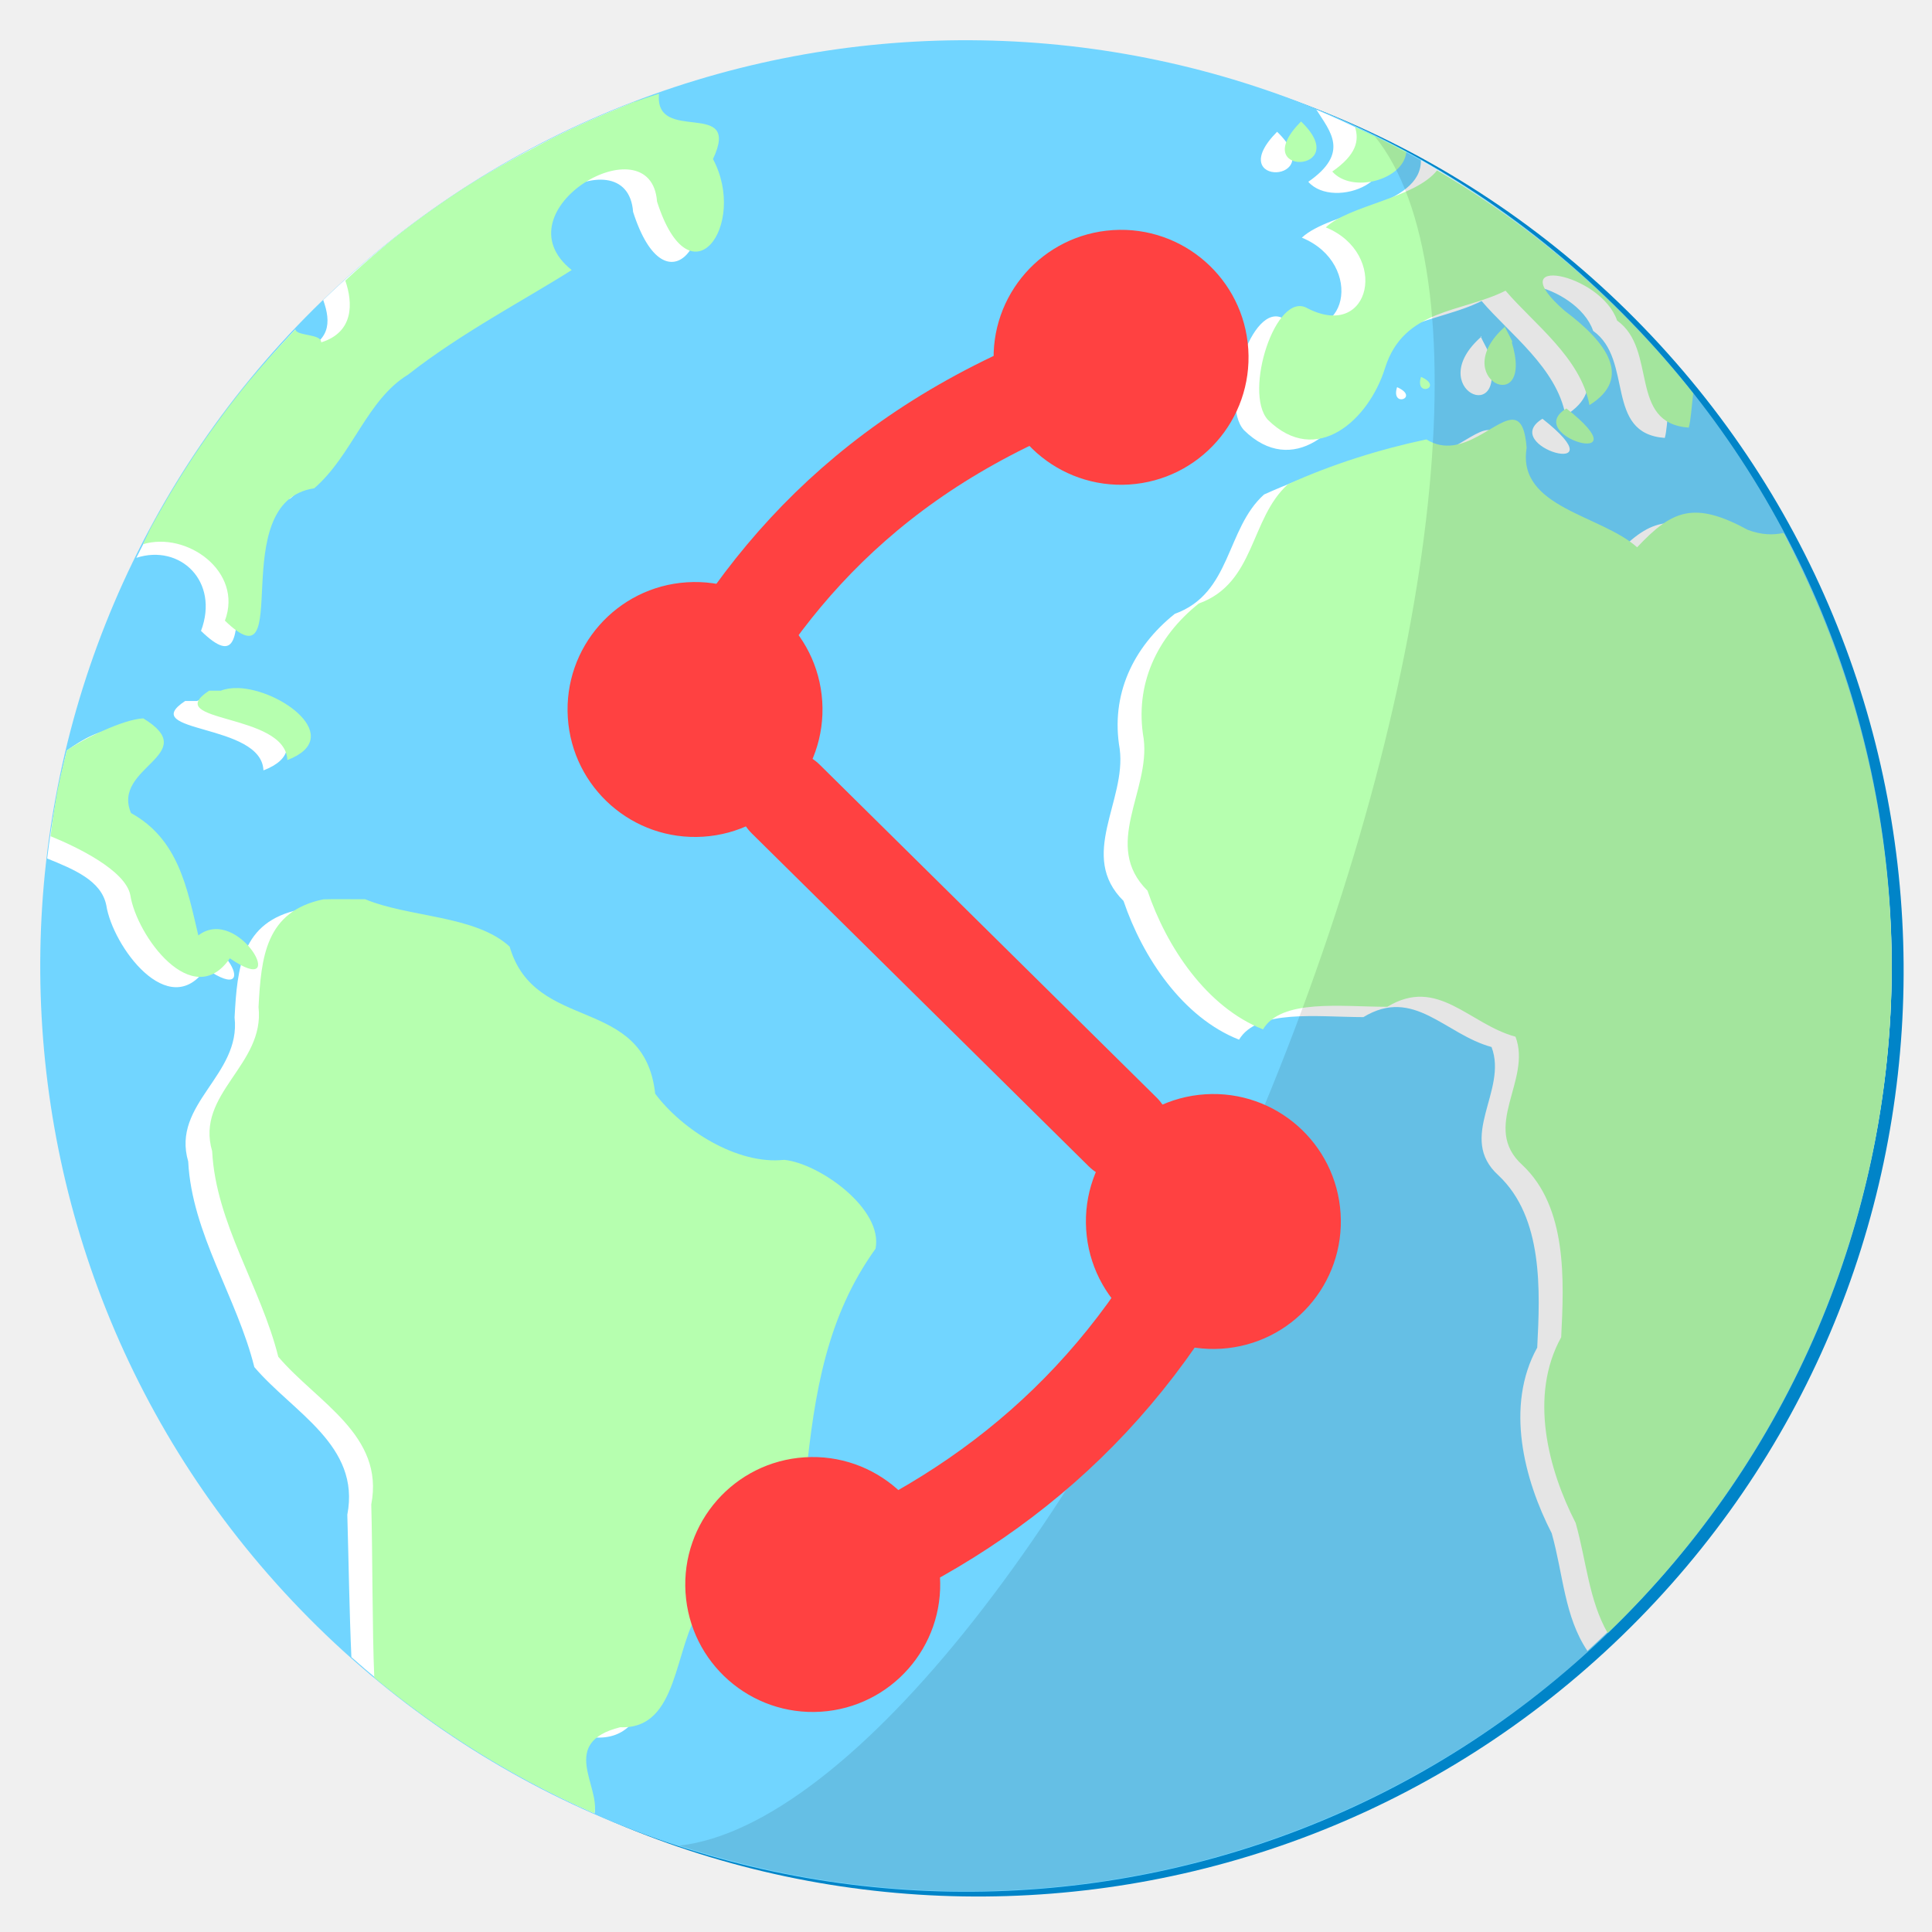
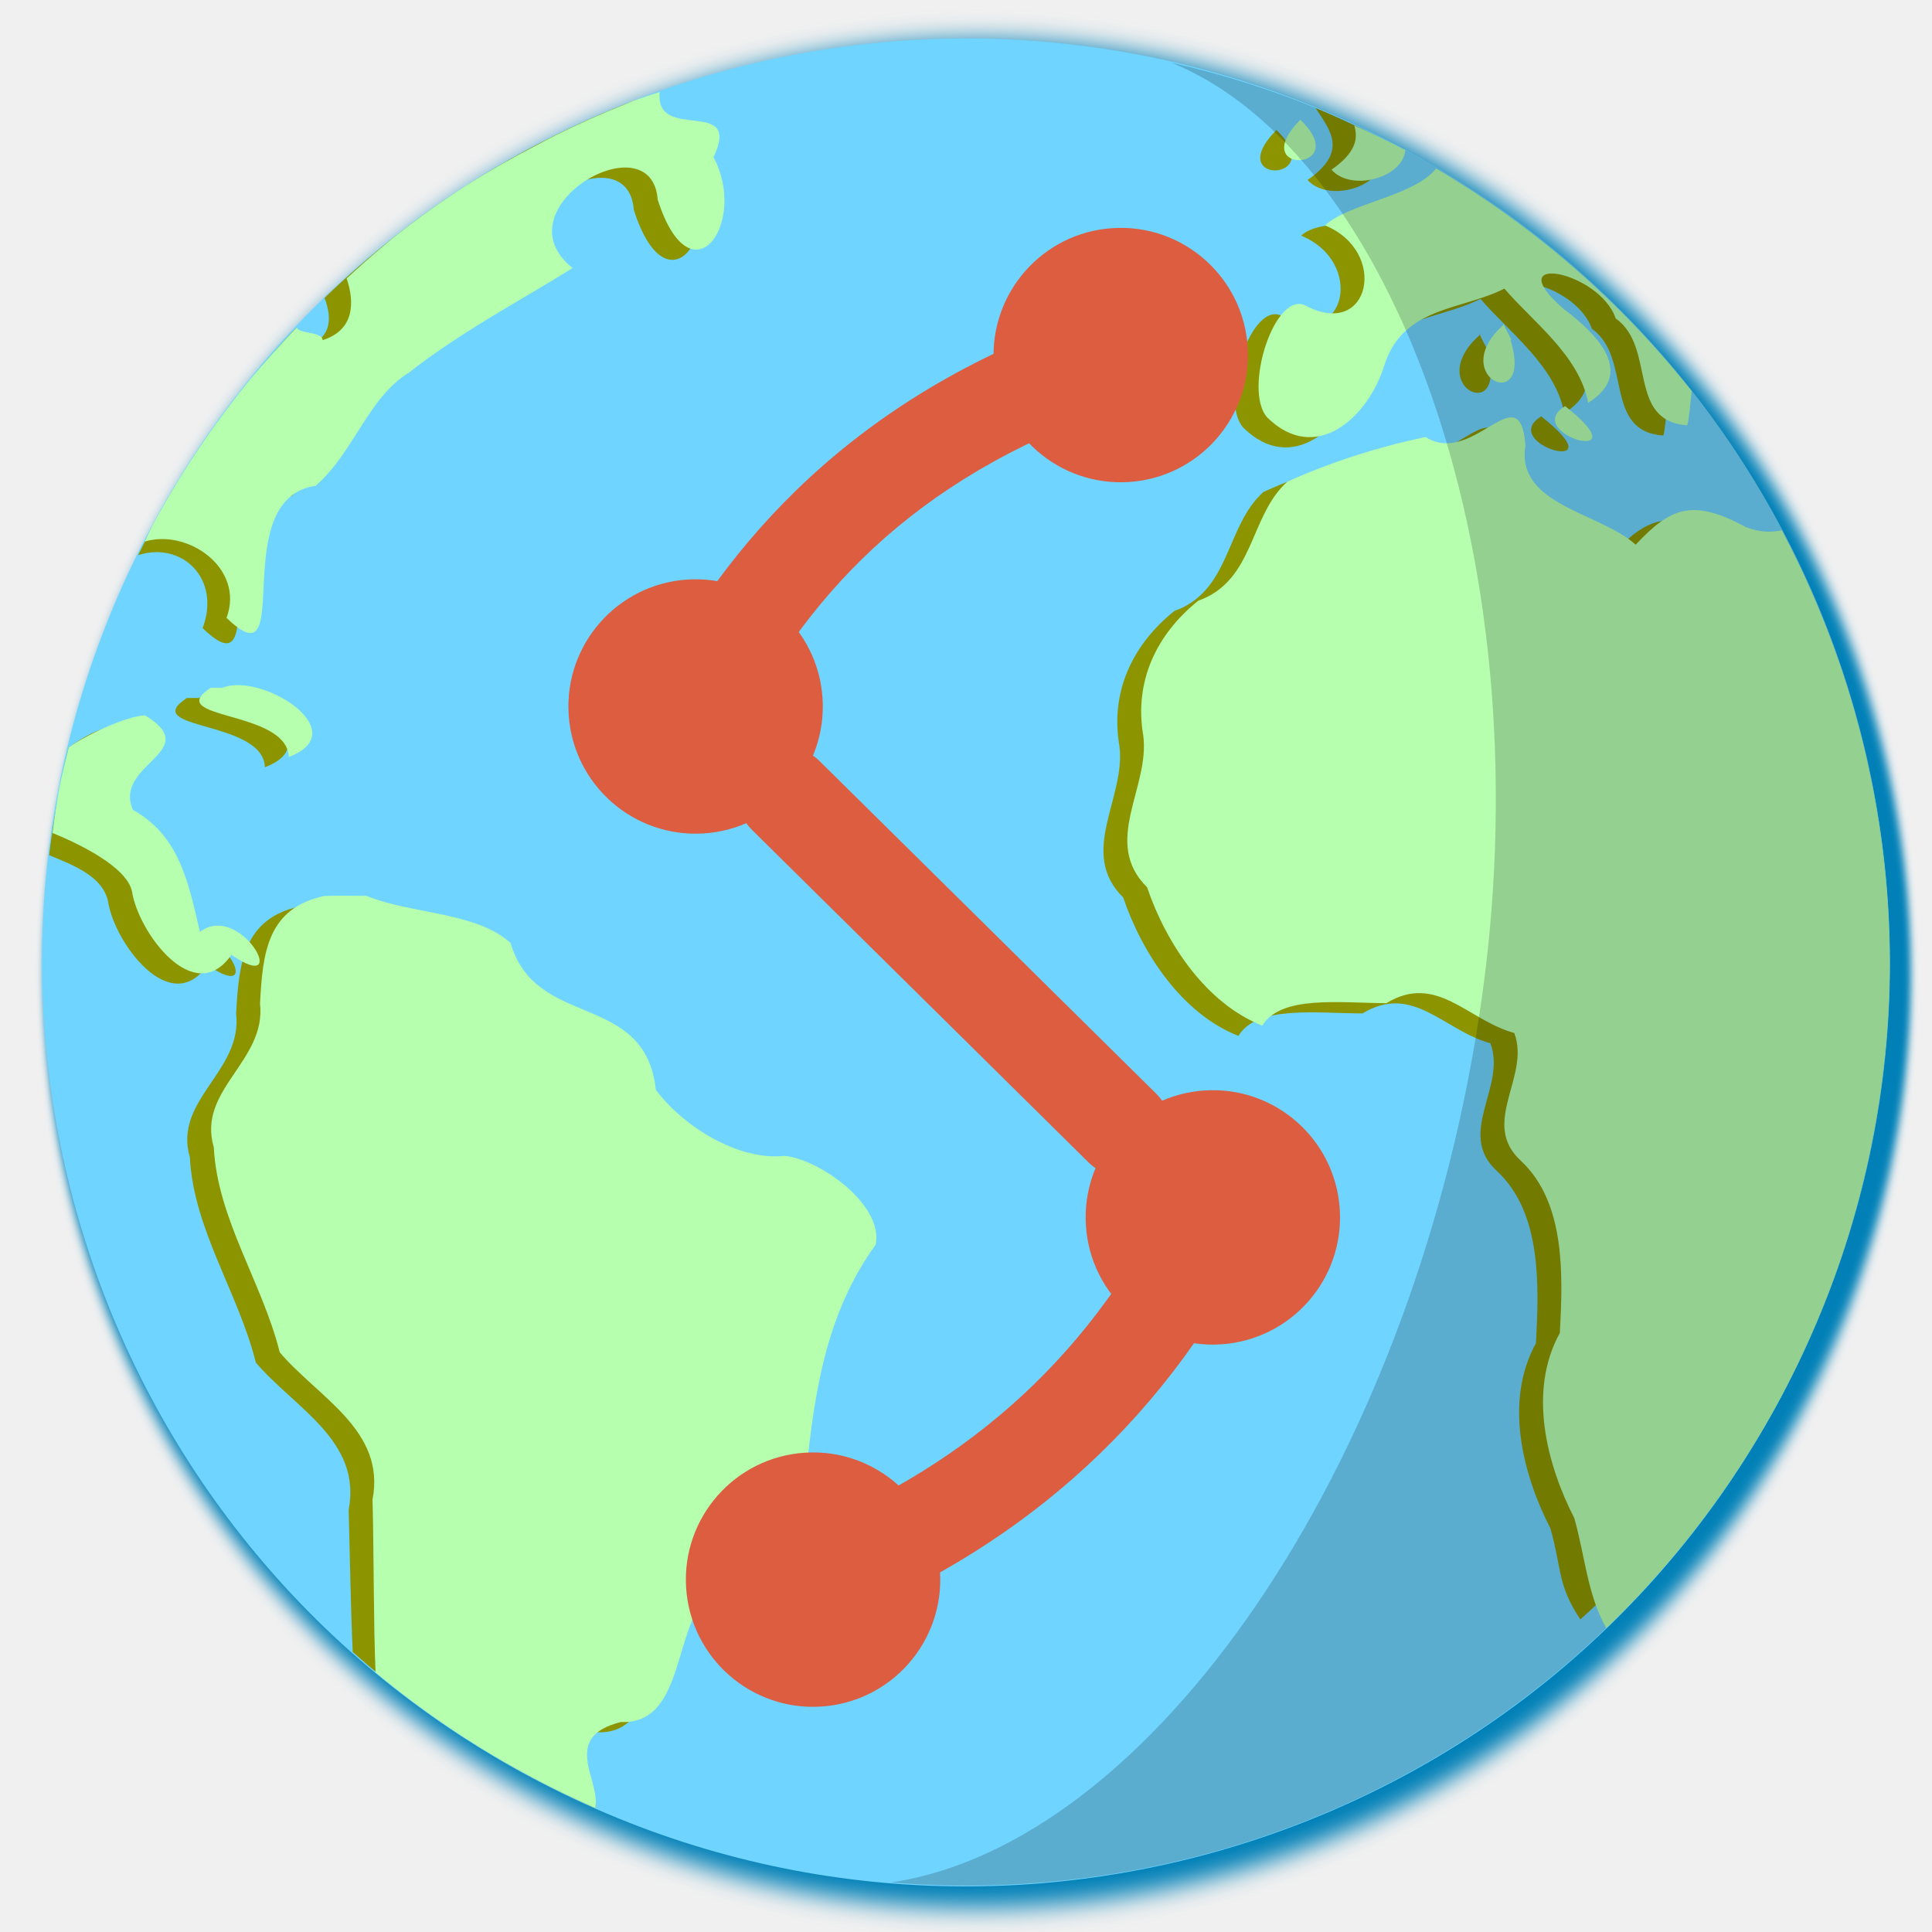
- <svg xmlns="http://www.w3.org/2000/svg" viewBox="0 0 48 48" id="svg2" version="1.1">
+ <svg xmlns="http://www.w3.org/2000/svg" viewBox="0 0 512 512" id="svg2" version="1.1" width="512" height="512">
  <defs id="defs4">
    <linearGradient id="linearGradient3764" x1="1" x2="47" gradientUnits="userSpaceOnUse" gradientTransform="matrix(0,-1,1,0,23.65811,48.64718)">
      <stop style="stop-color:#1e94ca;stop-opacity:1" id="stop7" />
      <stop offset="1" style="stop-color:#21a1db;stop-opacity:1" id="stop9" />
    </linearGradient>
    <clipPath id="clipPath-815208615">
      <g transform="translate(0,-1004.362)" id="g12">
-         <path d="m -24 13 c 0 1.105 -0.672 2 -1.5 2 -0.828 0 -1.5 -0.895 -1.5 -2 0 -1.105 0.672 -2 1.5 -2 0.828 0 1.5 0.895 1.5 2 z" transform="matrix(15.33333,0,0,11.5,415,878.8622)" style="fill:#1890d0" id="path14" />
+         <path d="m -24,13 c 0,1.105 -0.672,2 -1.5,2 -0.828,0 -1.5,-0.895 -1.5,-2 0,-1.105 0.672,-2 1.5,-2 0.828,0 1.5,0.895 1.5,2 z" transform="matrix(15.33333,0,0,11.5,415,878.8622)" style="fill:#1890d0" id="path14" />
      </g>
    </clipPath>
    <clipPath id="clipPath-826576853">
      <g transform="translate(0,-1004.362)" id="g17">
-         <path d="m -24 13 c 0 1.105 -0.672 2 -1.5 2 -0.828 0 -1.5 -0.895 -1.5 -2 0 -1.105 0.672 -2 1.5 -2 0.828 0 1.5 0.895 1.5 2 z" transform="matrix(15.33333,0,0,11.5,415,878.8622)" style="fill:#1890d0" id="path19" />
+         <path d="m -24,13 c 0,1.105 -0.672,2 -1.5,2 -0.828,0 -1.5,-0.895 -1.5,-2 0,-1.105 0.672,-2 1.5,-2 0.828,0 1.5,0.895 1.5,2 z" transform="matrix(15.33333,0,0,11.5,415,878.8622)" style="fill:#1890d0" id="path19" />
      </g>
    </clipPath>
+     <filter style="color-interpolation-filters:sRGB" id="filter4616" x="-0.012" width="1.024" y="-0.012" height="1.024">
+       <feGaussianBlur stdDeviation="2.488" id="feGaussianBlur4618" />
+     </filter>
  </defs>
-   <ellipse ry="23" rx="23" transform="matrix(0.6953214,0.7186989,-0.7186902,0.6953304,0,0)" cy="-0.691" cx="34.227" id="ellipse4279" style="color:#000000;display:inline;overflow:visible;visibility:visible;opacity:1;fill:#0084c8;fill-opacity:1;fill-rule:nonzero;stroke:none;stroke-width:5.3;stroke-linecap:round;stroke-linejoin:round;stroke-miterlimit:4;stroke-dasharray:none;stroke-dashoffset:0;stroke-opacity:1;marker:none;enable-background:accumulate" />
-   <g id="g37">
-     <g style="clip-path:url(#clipPath-815208615)" id="g39" clip-path="url(#clipPath-815208615)">
+   <g id="g37" transform="translate(0,464)">
+     <g id="g39" clip-path="url(#clipPath-815208615)">
      <g transform="translate(1,1)" id="g41">
        <g style="opacity:0.1" id="g43">
          
        </g>
      </g>
    </g>
  </g>
-   <g id="g45">
-     <g style="clip-path:url(#clipPath-826576853)" id="g47" clip-path="url(#clipPath-826576853)">
+   <g id="g45" transform="translate(0,464)">
+     <g id="g47" clip-path="url(#clipPath-826576853)">
      
    </g>
  </g>
-   <ellipse style="color:#000000;display:inline;overflow:visible;visibility:visible;opacity:1;fill:#71d5ff;fill-opacity:1;fill-rule:nonzero;stroke:none;stroke-width:5.3;stroke-linecap:round;stroke-linejoin:round;stroke-miterlimit:4;stroke-dasharray:none;stroke-dashoffset:0;stroke-opacity:1;marker:none;enable-background:accumulate" id="path4186" cx="33.936" cy="-0.561" transform="matrix(0.6953214,0.7186989,-0.7186902,0.6953304,0,0)" rx="23" ry="23" />
-   <path id="path4248" d="M 15.775,2.528 A 23,23 0 0 0 8.03,7.453 C 8.232,8.015 8.213,8.503 7.386,8.761 7.39,8.543 7.367,8.357 7.336,8.186 A 23,23 0 0 0 3.387,13.859 c 1.091,-0.353 2.069,0.586 1.607,1.816 C 6.767,17.393 4.956,12.721 7.212,12.387 8.161,11.566 8.517,10.187 9.545,9.563 10.861,8.526 12.49,7.678 13.609,6.965 11.742,5.478 15.58,3.258 15.729,5.264 16.559,7.854 17.991,5.846 17.12,4.207 17.855,2.646 15.566,3.92 15.775,2.528 Z m 16.929,0.196 c 0.343,0.544 0.839,1.071 -0.2,1.793 0.641,0.726 2.652,-0.088 1.505,-1.194 A 23,23 0 0 0 32.704,2.724 Z m -0.975,0.55 c -1.382,1.395 1.342,1.287 0,0 z m 3.573,0.707 c 0.017,1.154 -2.259,1.261 -2.958,1.924 1.581,0.645 1.129,2.826 -0.458,2.009 -0.779,-0.452 -1.596,2.086 -0.982,2.771 1.209,1.191 2.512,0.003 2.912,-1.286 0.465,-1.479 1.905,-1.372 2.994,-1.921 0.684,0.806 1.868,1.663 2.084,2.843 1.079,-0.674 0.433,-1.557 -0.615,-2.343 -1.64,-1.425 0.897,-0.947 1.302,0.242 1.013,0.719 0.271,2.551 1.78,2.66 0.092,-0.309 0.059,-1.133 0.281,-1.603 a 23,23 0 0 0 -6.341,-5.298 z m 1.505,4.381 c -1.487,1.3 0.748,2.311 0.154,0.386 C 37.066,8.855 36.706,8.259 36.808,8.362 Z M 34.71,9.619 c -0.168,0.527 0.578,0.255 0,0 z m 3.612,0.785 c -1.125,0.686 1.979,1.557 0,0 z m -1.266,0.291 c -0.439,-0.136 -1.31,1.045 -2.212,0.478 -1.155,0.244 -2.339,0.615 -3.439,1.113 -0.952,0.855 -0.806,2.456 -2.218,2.965 -1.042,0.834 -1.6,2.017 -1.368,3.357 0.169,1.296 -1.042,2.652 0.095,3.776 0.475,1.402 1.471,2.897 2.87,3.446 0.457,-0.763 1.927,-0.563 3.089,-0.56 1.254,-0.761 2.025,0.427 3.184,0.743 0.413,1.084 -0.872,2.246 0.173,3.19 1.115,1.049 1.034,2.865 0.962,4.277 -0.804,1.452 -0.324,3.282 0.36,4.614 0.286,1.014 0.314,2.073 0.887,2.922 A 23,23 0 0 0 47,24 23,23 0 0 0 45.835,16.866 c -0.407,-0.643 -0.816,-1.297 -0.674,-1.813 a 23,23 0 0 0 -0.838,-1.79 c -0.413,0.223 -0.853,0.395 -1.492,0.157 -1.334,-0.723 -1.878,-0.498 -2.752,0.432 -0.907,-0.809 -2.989,-0.986 -2.745,-2.47 -0.035,-0.45 -0.132,-0.642 -0.278,-0.687 z M 5.311,17.351 c -0.154,-0.004 -0.297,0.016 -0.419,0.065 l -0.213,0 -0.079,0 C 3.375,18.223 6.501,17.953 6.545,19.14 8.007,18.581 6.389,17.379 5.311,17.351 Z m -2.346,0.753 c -0.486,0.019 -0.908,0.258 -1.306,0.543 A 23,23 0 0 0 1.172,21.329 c 0.657,0.267 1.344,0.545 1.469,1.162 0.157,1.016 1.552,2.912 2.474,1.574 1.533,1.054 0.229,-1.344 -0.782,-0.569 -0.283,-1.197 -0.5,-2.393 -1.672,-3.04 -0.49,-1.153 1.79,-1.447 0.304,-2.353 z m 5.51,4.493 c -0.345,0.003 -0.698,-0.008 -1.037,0.003 -1.437,0.298 -1.544,1.434 -1.61,2.677 0.163,1.442 -1.573,2.143 -1.152,3.58 0.09,1.789 1.209,3.371 1.643,5.108 0.964,1.132 2.643,1.942 2.31,3.668 0.034,1.178 0.049,2.361 0.101,3.537 a 23,23 0 0 0 6.04,3.884 c 0.142,-0.689 -1.475,-1.503 0.043,-1.885 1.478,0.061 1.322,-2.008 2.016,-2.978 0.032,-1.87 2.214,-1.763 2.598,-3.23 0.212,-2.093 0.519,-3.998 1.731,-5.68 0.199,-0.99 -1.398,-2.124 -2.271,-2.209 C 17.715,29.199 16.346,28.316 15.683,27.429 15.411,24.958 12.694,25.938 12.068,23.774 11.215,22.992 9.581,23.055 8.475,22.596 Z" style="fill:#ffffff;fill-opacity:1" />
-   <path style="fill:#b6ffaf;fill-opacity:1" d="m 16.373,2.328 a 23,23 0 0 0 -0.648,0.216 c -0.087,0.035 -0.172,0.072 -0.258,0.108 a 23,23 0 0 0 -1.656,0.739 C 13.618,3.485 13.432,3.591 13.242,3.689 A 23,23 0 0 0 11.573,4.645 23,23 0 0 0 9.741,5.957 C 9.68,6.006 9.621,6.057 9.561,6.107 A 23,23 0 0 0 8.579,6.971 C 8.772,7.53 8.794,8.252 7.98,8.506 7.985,8.289 7.378,8.354 7.339,8.188 A 23,23 0 0 0 7.237,8.296 C 6.882,8.674 6.544,9.05 6.226,9.425 c -0.004,0.005 -0.009,0.009 -0.013,0.013 a 23,23 0 0 0 -2.317,3.403 c -0.051,0.094 -0.104,0.185 -0.154,0.281 A 23,23 0 0 0 3.55,13.522 c 1.088,-0.33 2.497,0.677 2.038,1.898 1.773,1.717 -0.038,-2.954 2.218,-3.288 C 8.756,11.311 9.112,9.931 10.14,9.307 11.456,8.271 13.085,7.422 14.204,6.709 12.337,5.222 16.175,3.002 16.324,5.008 17.153,7.599 18.586,5.59 17.714,3.951 18.438,2.417 16.249,3.609 16.373,2.328 Z m 15.951,0.69 c -1.382,1.395 1.342,1.287 0,0 z m 1.342,0.141 c 0.103,0.331 0.04,0.681 -0.566,1.103 0.492,0.557 1.779,0.205 1.839,-0.488 A 23,23 0 0 0 33.666,3.159 Z m 2.038,1.073 c -0.547,0.693 -2.187,0.869 -2.765,1.417 1.581,0.645 1.129,2.826 -0.458,2.009 -0.779,-0.452 -1.596,2.086 -0.982,2.771 1.209,1.191 2.512,0.003 2.912,-1.286 0.465,-1.479 1.905,-1.372 2.994,-1.921 0.684,0.806 1.868,1.663 2.084,2.843 1.079,-0.674 0.433,-1.557 -0.615,-2.343 -1.64,-1.425 0.897,-0.947 1.302,0.242 1.013,0.719 0.271,2.551 1.78,2.66 0.051,-0.173 0.071,-0.508 0.111,-0.851 A 23,23 0 0 0 35.704,4.232 Z M 37.402,8.107 C 35.915,9.407 38.15,10.418 37.556,8.493 37.66,8.6 37.301,8.004 37.402,8.107 Z M 35.305,9.363 c -0.168,0.527 0.578,0.255 0,0 z m 3.612,0.785 c -1.125,0.686 1.979,1.557 0,0 z m -1.266,0.291 c -0.439,-0.136 -1.31,1.045 -2.212,0.478 -1.155,0.244 -2.339,0.615 -3.439,1.113 -0.952,0.855 -0.806,2.456 -2.218,2.965 -1.042,0.834 -1.6,2.017 -1.368,3.357 0.169,1.296 -1.042,2.652 0.095,3.776 0.475,1.402 1.471,2.897 2.87,3.446 0.457,-0.763 1.927,-0.563 3.089,-0.56 1.254,-0.761 2.025,0.427 3.184,0.743 0.413,1.084 -0.872,2.246 0.173,3.19 1.115,1.049 1.034,2.865 0.962,4.277 -0.804,1.452 -0.324,3.282 0.36,4.614 0.266,0.944 0.328,1.919 0.795,2.735 A 23,23 0 0 0 46.999,23.999 23,23 0 0 0 44.31,13.241 c -0.256,0.054 -0.539,0.053 -0.883,-0.075 C 42.092,12.442 41.548,12.667 40.674,13.597 39.768,12.788 37.685,12.611 37.929,11.127 37.894,10.676 37.797,10.485 37.651,10.44 Z M 5.906,17.095 c -0.154,-0.004 -0.297,0.016 -0.419,0.065 l -0.213,0 -0.079,0 c -1.226,0.807 1.9,0.537 1.944,1.724 1.462,-0.56 -0.156,-1.762 -1.234,-1.79 z m -2.346,0.753 c -0.486,0.019 -1.504,0.513 -1.901,0.798 -0.005,0.019 -0.005,0.027 -0.01,0.046 -0.095,0.388 -0.165,0.675 -0.222,0.952 a 23,23 0 0 0 -0.17,1.132 c 0.658,0.268 1.855,0.845 1.98,1.459 0.157,1.016 1.552,2.912 2.474,1.574 C 7.242,24.863 5.938,22.465 4.927,23.24 4.645,22.043 4.428,20.847 3.255,20.2 2.765,19.047 5.045,18.753 3.56,17.848 Z m 5.51,4.493 c -0.345,0.003 -0.698,-0.008 -1.037,0.003 -1.437,0.298 -1.544,1.434 -1.61,2.677 0.163,1.442 -1.573,2.143 -1.152,3.58 0.09,1.789 1.209,3.371 1.643,5.108 0.964,1.132 2.643,1.942 2.31,3.668 0.033,1.176 0.023,3.126 0.075,4.303 a 23,23 0 0 0 5.405,3.344 c 0.023,0.01 0.042,0.019 0.065,0.029 0.142,-0.689 -0.879,-1.759 0.638,-2.14 1.478,0.061 1.322,-2.008 2.016,-2.978 0.032,-1.87 2.214,-1.763 2.598,-3.23 0.212,-2.093 0.519,-3.998 1.731,-5.68 0.199,-0.99 -1.398,-2.124 -2.271,-2.209 -1.172,0.128 -2.541,-0.755 -3.203,-1.643 -0.272,-2.471 -2.989,-1.491 -3.616,-3.655 -0.853,-0.782 -2.487,-0.719 -3.593,-1.178 z" id="path35" />
-   <path style="color:#000000;display:inline;overflow:visible;visibility:visible;opacity:1;fill:#000000;fill-opacity:0.105;fill-rule:nonzero;stroke:none;stroke-width:5.3;stroke-linecap:round;stroke-linejoin:round;stroke-miterlimit:4;stroke-dasharray:none;stroke-dashoffset:0;stroke-opacity:1;marker:none;enable-background:accumulate" d="m 34.159,3.39 c 2.668,3.3 1.702,13.136 -2.584,23.685 -4.295,10.571 -10.48,18.303 -14.694,18.778 A 23,23 22.15 0 0 39.991,40.53 23,23 22.15 0 0 40.53,8.007 23,23 22.15 0 0 34.159,3.39 Z" id="ellipse4270" />
-   <g id="g4299" transform="matrix(1.580232,-0.1008126,0.1008126,1.580232,-39.8413,-11.40213)">
-     <path style="display:inline;fill:none;fill-rule:evenodd;stroke:#ff4141;stroke-width:1.516;stroke-linecap:round;stroke-linejoin:miter;stroke-miterlimit:4;stroke-dasharray:none;stroke-opacity:1" d="m 34.826,20.592 c 1.4,-2.278 3.428,-4.168 7.022,-5.089" id="path4286" />
-     <path style="fill:none;fill-rule:evenodd;stroke:#ff4141;stroke-width:1.516;stroke-linecap:round;stroke-linejoin:miter;stroke-miterlimit:4;stroke-dasharray:none;stroke-opacity:1" d="m 36.157,22.085 4.943,5.549" id="path4288" />
-     <path style="display:inline;fill:none;fill-rule:evenodd;stroke:#ff4141;stroke-width:1.516;stroke-linecap:round;stroke-linejoin:miter;stroke-miterlimit:4;stroke-dasharray:none;stroke-opacity:1" d="m 42.431,29.127 c -1.62,2.786 -3.917,4.399 -6.636,5.285" id="path4290" />
-     <circle r="2" cy="20.592" cx="34.826" id="circle4292" style="color:#000000;display:inline;overflow:visible;visibility:visible;opacity:1;fill:#ff4141;fill-opacity:1;fill-rule:nonzero;stroke:none;stroke-width:0.5;stroke-linecap:round;stroke-linejoin:round;stroke-miterlimit:4;stroke-dasharray:none;stroke-dashoffset:0;stroke-opacity:1;marker:none;enable-background:accumulate" />
-     <circle style="color:#000000;display:inline;overflow:visible;visibility:visible;opacity:1;fill:#ff4141;fill-opacity:1;fill-rule:nonzero;stroke:none;stroke-width:0.5;stroke-linecap:round;stroke-linejoin:round;stroke-miterlimit:4;stroke-dasharray:none;stroke-dashoffset:0;stroke-opacity:1;marker:none;enable-background:accumulate" id="circle4294" cx="41.849" cy="15.503" r="2" />
-     <circle r="2" cy="29.127" cx="42.431" id="circle4296" style="color:#000000;display:inline;overflow:visible;visibility:visible;opacity:1;fill:#ff4141;fill-opacity:1;fill-rule:nonzero;stroke:none;stroke-width:0.5;stroke-linecap:round;stroke-linejoin:round;stroke-miterlimit:4;stroke-dasharray:none;stroke-dashoffset:0;stroke-opacity:1;marker:none;enable-background:accumulate" />
-     <circle style="color:#000000;display:inline;overflow:visible;visibility:visible;opacity:1;fill:#ff4141;fill-opacity:1;fill-rule:nonzero;stroke:none;stroke-width:0.5;stroke-linecap:round;stroke-linejoin:round;stroke-miterlimit:4;stroke-dasharray:none;stroke-dashoffset:0;stroke-opacity:1;marker:none;enable-background:accumulate" id="circle4298" cx="35.795" cy="34.411" r="2" />
+   <g id="g4580">
+     <g id="g4597" transform="translate(7.299962,-7.388355)">
+       <ellipse ry="248.807" rx="248.807" transform="matrix(0.8778126,0.4667656,-0.4667667,0.877812,4.443548,4.52334)" cy="114.962" cx="342.805" id="ellipse4614" style="color:#000000;display:inline;overflow:visible;visibility:visible;opacity:1;fill:#0080b7;fill-opacity:1;fill-rule:nonzero;stroke:none;stroke-width:5.3;stroke-linecap:round;stroke-linejoin:round;stroke-miterlimit:4;stroke-dasharray:none;stroke-dashoffset:0;stroke-opacity:1;marker:none;filter:url(#filter4616);enable-background:accumulate" />
+       <ellipse style="color:#000000;display:inline;overflow:visible;visibility:visible;opacity:1;fill:#6fd4ff;fill-opacity:1;fill-rule:nonzero;stroke:none;stroke-width:5.3;stroke-linecap:round;stroke-linejoin:round;stroke-miterlimit:4;stroke-dasharray:none;stroke-dashoffset:0;stroke-opacity:1;marker:none;enable-background:accumulate" id="path4186" cx="342.805" cy="114.962" transform="matrix(0.8829374,0.4694907,-0.4694918,0.8829368,0,0)" rx="244.807" ry="244.807" />
+       <path id="path4248" d="m 161.155,33.905 c -30.721,11.756 -58.757,29.583 -82.435,52.415 2.151,5.986 1.951,11.182 -6.861,13.931 0.05,-2.329 -0.198,-4.308 -0.522,-6.13 -16.974,17.897 -31.146,38.258 -42.036,60.391 11.617,-3.758 22.022,6.233 17.1,19.329 18.873,18.279 -0.401,-31.441 23.613,-35.002 10.105,-8.733 13.892,-23.418 24.831,-30.056 C 108.856,97.749 126.191,88.715 138.1,81.131 118.232,65.303 159.082,41.675 160.667,63.021 c 8.829,27.576 24.074,6.197 14.801,-11.249 7.83,-16.608 -16.538,-3.049 -14.314,-17.866 z m 180.194,2.09 c 3.655,5.788 8.926,11.399 -2.124,19.085 6.823,7.724 28.229,-0.941 16.02,-12.712 -4.564,-2.269 -9.199,-4.394 -13.896,-6.373 z m -10.378,5.851 c -14.705,14.844 14.283,13.702 0,0 z m 40.531,17.523 c 0.181,12.28 -26.54,3.425 -33.983,10.479 16.829,6.865 12.015,30.082 -4.876,21.384 -8.294,-4.812 -16.983,22.205 -10.448,29.499 12.869,12.678 26.741,0.021 30.996,-13.687 4.95,-15.745 20.271,-14.608 31.866,-20.444 7.28,8.583 19.883,17.695 22.185,30.265 11.486,-7.169 4.607,-16.569 -6.547,-24.936 -17.455,-15.168 9.547,-10.079 13.861,2.577 10.783,7.656 2.884,27.154 18.946,28.315 0.979,-3.29 0.629,-12.061 2.995,-17.065 C 417.586,83.039 401.719,71.935 371.501,59.369 Z m 13.52,36.634 c -15.829,13.836 7.959,24.602 1.637,4.11 1.109,1.137 -2.719,-5.206 -1.637,-4.11 z m 16.125,21.732 c -11.972,7.297 21.061,16.57 0,0 z m -13.478,3.1 c -4.667,-1.443 -13.942,11.125 -23.543,5.085 -12.293,2.592 -24.893,6.551 -36.603,11.841 -10.137,9.096 -8.58,26.144 -23.613,31.554 -11.091,8.88 -17.035,21.469 -14.558,35.733 1.803,13.791 -11.086,28.225 1.01,40.191 5.057,14.919 15.654,30.832 30.543,36.673 4.864,-8.122 20.51,-5.997 32.876,-5.956 13.351,-8.1 21.554,4.546 33.886,7.906 4.396,11.543 -9.28,23.906 1.846,33.957 11.867,11.171 11.007,30.491 10.239,45.519 -8.553,15.459 -3.448,34.937 3.831,49.107 3.04,10.79 1.839,15.065 7.938,24.101 51.156,-46.324 71.883,-96.589 71.985,-165.602 2.274,-33.05 -4.906,-108.052 -34.369,-121.097 -14.2,-7.7 -19.991,-5.302 -29.289,4.597 -9.651,-8.611 -31.814,-10.492 -29.22,-26.295 -0.371,-4.794 -1.404,-6.833 -2.96,-7.314 z M 49.779,191.673 c -1.639,-0.043 -3.166,0.175 -4.458,0.696 l -2.264,0 -0.836,0 c -13.052,8.586 20.222,5.715 20.687,18.354 15.564,-5.959 -1.66,-18.749 -13.13,-19.051 z m -24.971,8.01 c -5.171,0.197 -9.665,2.745 -13.896,5.781 -2.293,9.408 -4.026,18.945 -5.189,28.558 6.99,2.842 14.303,5.801 15.637,12.364 1.666,10.812 16.521,30.997 26.329,16.752 16.315,11.22 2.434,-14.309 -8.324,-6.06 -3.01,-12.738 -5.317,-25.465 -17.796,-32.355 -5.216,-12.272 19.053,-15.402 3.239,-25.041 z m 58.648,47.818 c -3.675,0.032 -7.429,-0.085 -11.04,0.032 -15.298,3.176 -16.435,15.266 -17.135,28.489 1.736,15.352 -16.74,22.811 -12.259,38.101 0.961,19.039 12.871,35.882 17.483,54.366 10.259,12.049 28.134,20.67 24.588,39.041 0.357,12.543 0.523,25.133 1.08,37.648 19.133,17.061 40.828,31.011 64.29,41.34 1.514,-7.334 -15.696,-16.001 0.453,-20.061 15.735,0.649 14.073,-21.371 21.453,-31.693 0.346,-19.907 23.565,-18.768 27.652,-34.375 2.261,-22.274 5.522,-42.55 18.423,-60.46 2.115,-10.543 -14.876,-22.61 -24.17,-23.508 -12.474,1.358 -27.048,-8.04 -34.095,-17.484 -2.898,-26.3 -31.813,-15.869 -38.484,-38.902 -9.074,-8.322 -26.472,-7.655 -38.24,-12.538 z" style="fill:#8c9500;fill-opacity:1" />
+       <path style="fill:#b6ffaf;fill-opacity:1" d="m 167.519,31.777 c -2.31,0.732 -4.609,1.498 -6.896,2.299 -0.925,0.374 -1.831,0.768 -2.751,1.149 -5.975,2.391 -11.854,5.017 -17.622,7.871 -2.054,0.999 -4.036,2.122 -6.06,3.169 -6.06,3.141 -11.985,6.534 -17.762,10.17 -6.725,4.334 -13.234,8.995 -19.503,13.966 -0.646,0.522 -1.275,1.071 -1.915,1.602 -3.569,2.965 -7.053,6.031 -10.448,9.194 2.056,5.948 2.294,13.63 -6.373,16.334 0.05,-2.311 -6.407,-1.611 -6.826,-3.378 -0.361,0.382 -0.721,0.765 -1.08,1.149 -3.781,4.02 -7.379,8.018 -10.761,12.015 -0.041,0.053 -0.098,0.096 -0.139,0.139 -9.285,11.312 -17.537,23.434 -24.657,36.22 -0.542,1.002 -1.105,1.972 -1.637,2.995 -0.699,1.41 -1.384,2.826 -2.055,4.249 11.583,-3.508 26.582,7.205 21.697,20.2 18.873,18.279 -0.401,-31.441 23.613,-35.001 10.105,-8.733 13.892,-23.418 24.832,-30.056 14.011,-11.036 31.346,-20.069 43.255,-27.653 -19.868,-15.828 20.983,-39.456 22.568,-18.11 8.829,27.576 24.074,6.197 14.801,-11.249 7.697,-16.326 -15.595,-3.64 -14.279,-17.274 z m 169.781,7.349 c -14.705,14.844 14.283,13.702 0,0 z m 14.279,1.498 c 1.101,3.518 0.421,7.253 -6.025,11.737 5.234,5.926 18.935,2.18 19.573,-5.189 -4.448,-2.321 -8.966,-4.504 -13.548,-6.548 z m 21.697,11.423 c -5.827,7.377 -23.277,9.251 -29.429,15.08 16.829,6.865 12.015,30.082 -4.876,21.384 -8.294,-4.812 -16.983,22.205 -10.448,29.499 12.869,12.678 26.741,0.021 30.996,-13.687 4.95,-15.745 20.271,-14.608 31.866,-20.444 7.28,8.583 19.883,17.696 22.185,30.265 11.486,-7.169 4.607,-16.569 -6.547,-24.936 -17.455,-15.168 9.547,-10.079 13.861,2.577 10.783,7.656 2.884,27.154 18.946,28.315 0.547,-1.841 0.76,-5.403 1.184,-9.055 C 422.267,87.368 399.301,67.366 373.276,52.046 Z m 18.075,41.236 c -15.829,13.836 7.959,24.602 1.637,4.11 1.109,1.137 -2.719,-5.206 -1.637,-4.11 z m 16.125,21.732 c -11.972,7.297 21.061,16.57 0,0 z m -13.478,3.1 c -4.667,-1.443 -13.942,11.125 -23.543,5.085 -12.293,2.592 -24.893,6.551 -36.603,11.841 -10.137,9.096 -8.58,26.144 -23.613,31.554 -11.091,8.88 -17.035,21.469 -14.558,35.733 1.803,13.791 -11.086,28.225 1.01,40.191 5.057,14.919 15.654,30.832 30.543,36.673 4.864,-8.122 20.51,-5.997 32.876,-5.956 13.351,-8.1 21.554,4.546 33.886,7.906 4.396,11.543 -9.28,23.906 1.846,33.957 11.867,11.171 11.007,30.491 10.239,45.519 -8.553,15.459 -3.448,34.937 3.831,49.107 2.829,10.043 3.495,20.429 8.463,29.116 47.982,-46.141 75.106,-109.832 75.121,-176.401 -0.06,-39.934 -9.888,-79.248 -28.628,-114.512 -2.724,0.573 -5.732,0.564 -9.403,-0.801 -14.2,-7.701 -19.991,-5.302 -29.289,4.597 -9.651,-8.611 -31.814,-10.492 -29.22,-26.295 -0.371,-4.794 -1.404,-6.833 -2.96,-7.314 z M 56.109,188.953 c -1.639,-0.043 -3.166,0.175 -4.458,0.696 l -2.264,0 -0.836,0 c -13.052,8.586 20.222,5.715 20.687,18.354 15.564,-5.959 -1.66,-18.749 -13.13,-19.051 z m -24.971,8.01 c -5.171,0.197 -16.004,5.461 -20.234,8.498 -0.05,0.203 -0.057,0.29 -0.105,0.487 -1.007,4.129 -1.752,7.18 -2.368,10.135 -0.704,4.001 -1.307,8.019 -1.811,12.05 7.008,2.857 19.741,8.996 21.07,15.533 1.666,10.812 16.521,30.997 26.329,16.752 16.315,11.22 2.434,-14.309 -8.324,-6.06 -3.01,-12.738 -5.317,-25.465 -17.796,-32.355 -5.216,-12.272 19.053,-15.402 3.239,-25.041 z m 58.648,47.818 c -3.675,0.032 -7.429,-0.085 -11.04,0.032 -15.298,3.176 -16.435,15.266 -17.135,28.489 1.736,15.352 -16.74,22.811 -12.259,38.101 0.961,19.039 12.871,35.882 17.483,54.365 10.259,12.05 28.134,20.67 24.588,39.041 0.356,12.514 0.249,33.273 0.801,45.798 17.438,14.47 36.801,26.449 57.534,35.594 0.248,0.109 0.447,0.203 0.697,0.313 1.514,-7.334 -9.358,-18.718 6.791,-22.777 15.735,0.649 14.073,-21.371 21.453,-31.693 0.346,-19.907 23.565,-18.768 27.652,-34.375 2.261,-22.274 5.522,-42.55 18.423,-60.46 2.115,-10.543 -14.876,-22.61 -24.17,-23.508 -12.474,1.359 -27.048,-8.039 -34.095,-17.483 -2.898,-26.3 -31.813,-15.869 -38.484,-38.902 -9.074,-8.322 -26.472,-7.655 -38.24,-12.538 z" id="path35" />
+       <path style="color:#000000;display:inline;overflow:visible;visibility:visible;opacity:1;fill:#000000;fill-opacity:0.184;fill-rule:nonzero;stroke:none;stroke-width:5.3;stroke-linecap:round;stroke-linejoin:round;stroke-miterlimit:4;stroke-dasharray:none;stroke-dashoffset:0;stroke-opacity:1;marker:none;enable-background:accumulate" d="m 303.209,24.025 c 58.547,23.82 99.904,132.959 81.468,252.749 C 366.203,396.812 297.715,496.09 228.74,506.26 319.06,513.685 406.093,470.605 454.961,394.283 527.783,280.364 494.466,128.98 380.546,56.161 356.804,41.086 330.643,30.215 303.209,24.025 Z" id="ellipse4270" />
+       <g id="g4299" transform="matrix(16.81964,-1.073027,1.073027,16.81964,-430.8125,-114.3646)" style="fill:#dd5d40;fill-opacity:1">
+         <path style="color:#000000;font-style:normal;font-variant:normal;font-weight:normal;font-stretch:normal;font-size:medium;line-height:normal;font-family:sans-serif;text-indent:0;text-align:start;text-decoration:none;text-decoration-line:none;text-decoration-style:solid;text-decoration-color:#000000;letter-spacing:normal;word-spacing:normal;text-transform:none;direction:ltr;block-progression:tb;writing-mode:lr-tb;baseline-shift:baseline;text-anchor:start;white-space:normal;clip-rule:nonzero;display:inline;overflow:visible;visibility:visible;opacity:1;isolation:auto;mix-blend-mode:normal;color-interpolation:sRGB;color-interpolation-filters:linearRGB;solid-color:#000000;solid-opacity:1;fill:#dd5d40;fill-opacity:1;fill-rule:evenodd;stroke:none;stroke-width:1.516;stroke-linecap:round;stroke-linejoin:miter;stroke-miterlimit:4;stroke-dasharray:none;stroke-dashoffset:0;stroke-opacity:1;color-rendering:auto;image-rendering:auto;shape-rendering:auto;text-rendering:auto;enable-background:accumulate" d="m 41.863,14.742 a 0.758,0.758 0 0 0 -0.203,0.025 c -3.77,0.966 -6.006,3.031 -7.479,5.428 a 0.758,0.758 0 1 0 1.291,0.793 c 1.327,-2.159 3.145,-3.876 6.564,-4.752 a 0.758,0.758 0 0 0 -0.174,-1.494 z" id="path4286" />
+         <path style="color:#000000;font-style:normal;font-variant:normal;font-weight:normal;font-stretch:normal;font-size:medium;line-height:normal;font-family:sans-serif;text-indent:0;text-align:start;text-decoration:none;text-decoration-line:none;text-decoration-style:solid;text-decoration-color:#000000;letter-spacing:normal;word-spacing:normal;text-transform:none;direction:ltr;block-progression:tb;writing-mode:lr-tb;baseline-shift:baseline;text-anchor:start;white-space:normal;clip-rule:nonzero;display:inline;overflow:visible;visibility:visible;opacity:1;isolation:auto;mix-blend-mode:normal;color-interpolation:sRGB;color-interpolation-filters:linearRGB;solid-color:#000000;solid-opacity:1;fill:#dd5d40;fill-opacity:1;fill-rule:evenodd;stroke:none;stroke-width:1.516;stroke-linecap:round;stroke-linejoin:miter;stroke-miterlimit:4;stroke-dasharray:none;stroke-dashoffset:0;stroke-opacity:1;color-rendering:auto;image-rendering:auto;shape-rendering:auto;text-rendering:auto;enable-background:accumulate" d="m 36.117,21.32 a 0.758,0.758 0 0 0 -0.525,1.27 l 4.943,5.549 a 0.758,0.758 0 1 0 1.131,-1.01 l -4.943,-5.549 a 0.758,0.758 0 0 0 -0.605,-0.26 z" id="path4288" />
+         <path style="color:#000000;font-style:normal;font-variant:normal;font-weight:normal;font-stretch:normal;font-size:medium;line-height:normal;font-family:sans-serif;text-indent:0;text-align:start;text-decoration:none;text-decoration-line:none;text-decoration-style:solid;text-decoration-color:#000000;letter-spacing:normal;word-spacing:normal;text-transform:none;direction:ltr;block-progression:tb;writing-mode:lr-tb;baseline-shift:baseline;text-anchor:start;white-space:normal;clip-rule:nonzero;display:inline;overflow:visible;visibility:visible;opacity:1;isolation:auto;mix-blend-mode:normal;color-interpolation:sRGB;color-interpolation-filters:linearRGB;solid-color:#000000;solid-opacity:1;fill:#dd5d40;fill-opacity:1;fill-rule:evenodd;stroke:none;stroke-width:1.516;stroke-linecap:round;stroke-linejoin:miter;stroke-miterlimit:4;stroke-dasharray:none;stroke-dashoffset:0;stroke-opacity:1;color-rendering:auto;image-rendering:auto;shape-rendering:auto;text-rendering:auto;enable-background:accumulate" d="m 42.445,28.359 a 0.758,0.758 0 0 0 -0.67,0.387 c -1.527,2.627 -3.634,4.105 -6.215,4.945 a 0.758,0.758 0 1 0 0.469,1.441 c 2.857,-0.93 5.344,-2.68 7.057,-5.625 a 0.758,0.758 0 0 0 -0.641,-1.148 z" id="path4290" />
+         <circle r="2" cy="20.592" cx="34.826" id="circle4292" style="color:#000000;display:inline;overflow:visible;visibility:visible;opacity:1;fill:#dd5d40;fill-opacity:1;fill-rule:nonzero;stroke:none;stroke-width:0.5;stroke-linecap:round;stroke-linejoin:round;stroke-miterlimit:4;stroke-dasharray:none;stroke-dashoffset:0;stroke-opacity:1;marker:none;enable-background:accumulate" />
+         <circle style="color:#000000;display:inline;overflow:visible;visibility:visible;opacity:1;fill:#dd5d40;fill-opacity:1;fill-rule:nonzero;stroke:none;stroke-width:0.5;stroke-linecap:round;stroke-linejoin:round;stroke-miterlimit:4;stroke-dasharray:none;stroke-dashoffset:0;stroke-opacity:1;marker:none;enable-background:accumulate" id="circle4294" cx="41.849" cy="15.503" r="2" />
+         <circle r="2" cy="29.127" cx="42.431" id="circle4296" style="color:#000000;display:inline;overflow:visible;visibility:visible;opacity:1;fill:#dd5d40;fill-opacity:1;fill-rule:nonzero;stroke:none;stroke-width:0.5;stroke-linecap:round;stroke-linejoin:round;stroke-miterlimit:4;stroke-dasharray:none;stroke-dashoffset:0;stroke-opacity:1;marker:none;enable-background:accumulate" />
+         <circle style="color:#000000;display:inline;overflow:visible;visibility:visible;opacity:1;fill:#dd5d40;fill-opacity:1;fill-rule:nonzero;stroke:none;stroke-width:0.5;stroke-linecap:round;stroke-linejoin:round;stroke-miterlimit:4;stroke-dasharray:none;stroke-dashoffset:0;stroke-opacity:1;marker:none;enable-background:accumulate" id="circle4298" cx="35.795" cy="34.411" r="2" />
+       </g>
+     </g>
  </g>
</svg>
